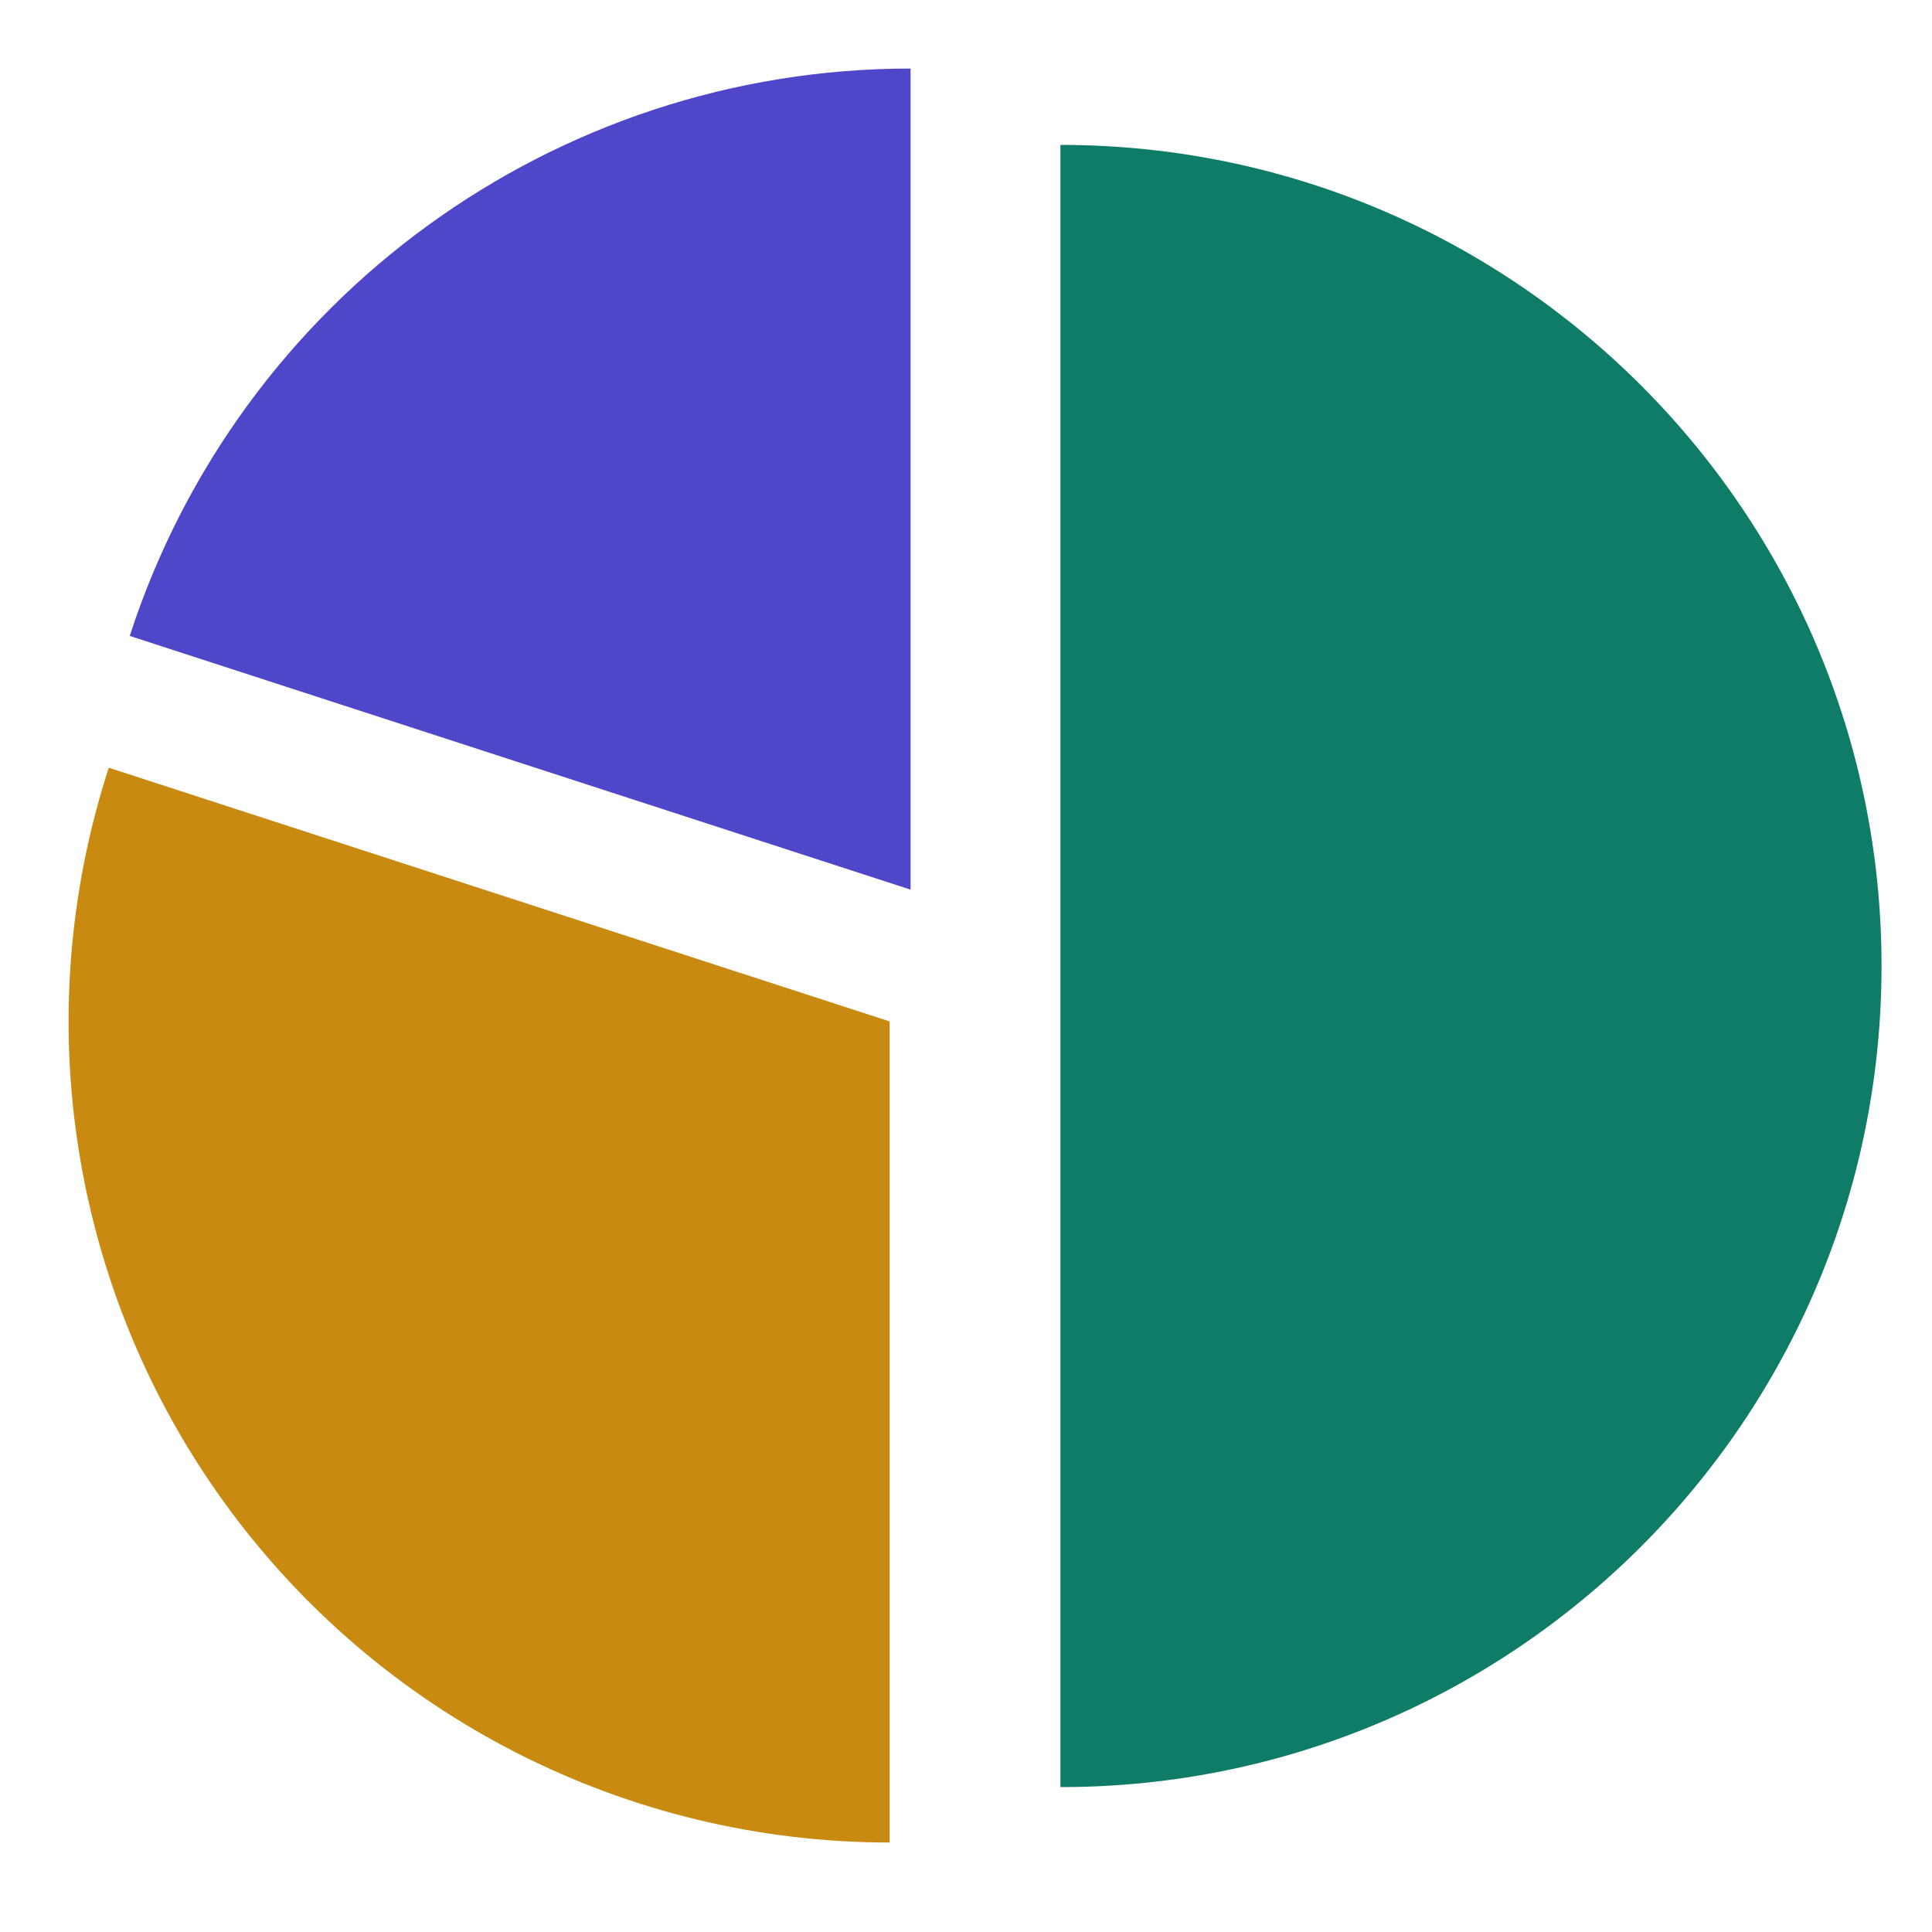
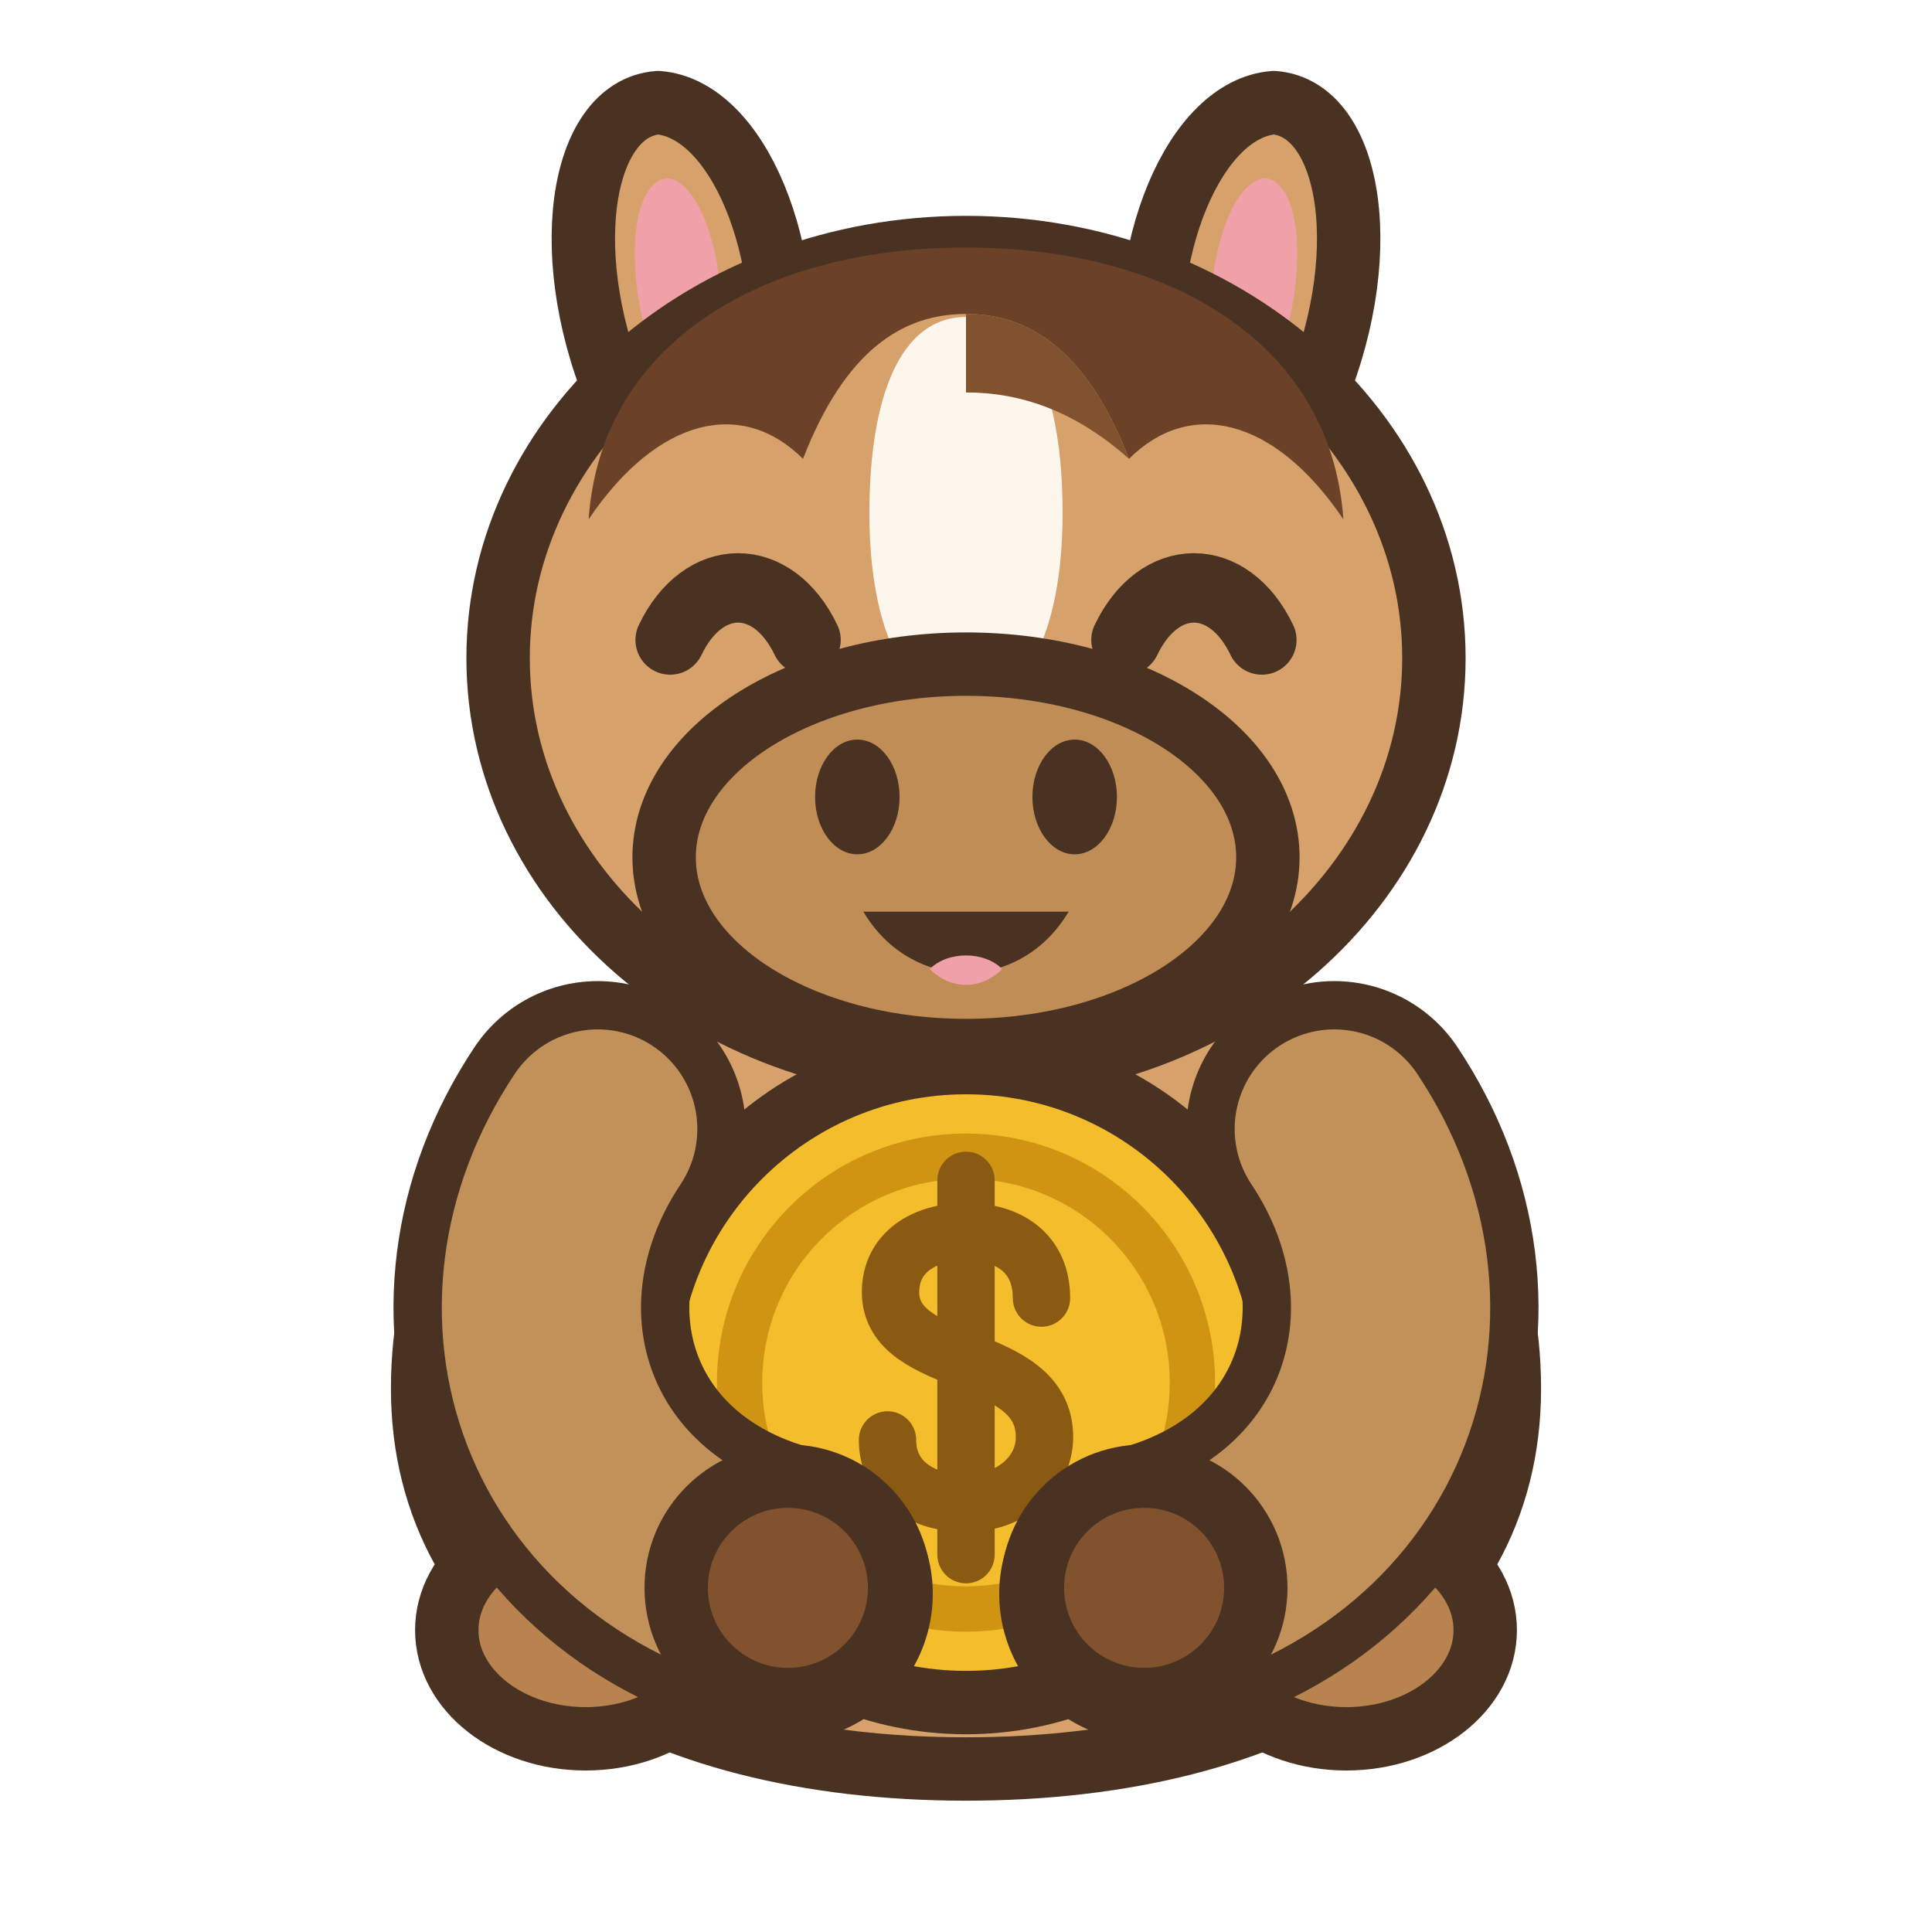
<svg xmlns="http://www.w3.org/2000/svg" viewBox="0 0 64 64" width="64" height="64" role="img" aria-label="MoneyFlow">
-   <g transform="translate(32 32) scale(1.36) translate(-32 -32)">
-     <path d="M 34.30 32.00 L 34.30 12.00 A 20 20 0 0 1 34.30 52.00 Z" fill="#0e7c66" />
-     <path d="M 30.14 33.35 L 30.14 53.35 A 20 20 0 0 1 11.12 27.17 Z" fill="#c98a12" />
-     <path d="M 30.65 30.14 L 11.63 23.96 A 20 20 0 0 1 30.65 10.14 Z" fill="#4f46c9" />
+   <g stroke="#4a3222" stroke-width="2.1" stroke-linecap="round" stroke-linejoin="round">
+     <path d="M20.6 13.5 C 18.4 8.6 19.2 3.6 21.8 3.4 C 24.4 3.6 26.4 8.2 25.8 13.2 Z" fill="#d6a16a" />
+     <path d="M43.4 13.5 C 45.6 8.6 44.8 3.6 42.2 3.4 C 39.6 3.6 37.6 8.2 38.2 13.2 Z" fill="#d6a16a" />
+     <path d="M21.6 11.8 C 20.6 8.6 21.0 6.0 22.1 5.9 C 23.2 6.0 24.1 8.6 23.9 11.6 Z" fill="#f0a0a8" stroke="none" />
+     <path d="M42.4 11.8 C 43.4 8.6 43.0 6.0 41.9 5.9 C 40.8 6.0 39.9 8.6 40.1 11.6 Z" fill="#f0a0a8" stroke="none" />
+     <path d="M32 31 C 43.5 31 50 38 50 46 C 50 54 42.5 58.6 32 58.6                  C 21.5 58.6 14 54 14 46 C 14 38 20.5 31 32 31 Z" fill="#d6a16a" />
+     <ellipse cx="19.4" cy="54" rx="4.6" ry="3.6" fill="#b9834f" />
+     <ellipse cx="44.6" cy="54" rx="4.6" ry="3.6" fill="#b9834f" />
+     <path d="M32 34 C 37.5 34 41 39 41 45 C 41 51 37 54.4 32 54.4                  C 27 54.4 23 51 23 45 C 23 39 26.5 34 32 34 Z" fill="#fdf6ec" stroke="none" />
+     <ellipse cx="32" cy="21.8" rx="15.5" ry="13.6" fill="#d6a16a" />
+     <path d="M32 10.5 C 34.2 10.5 35.2 13.2 35.2 17 C 35.2 21 33.9 23.4 32 23.4                  C 30.1 23.4 28.8 21 28.8 17 C 28.8 13.2 29.8 10.5 32 10.5 Z" fill="#fdf6ec" stroke="none" />
+     <path d="M19.5 17.2 C 19.9 11.4 25.2 8.2 32 8.2 C 38.8 8.2 44.1 11.4 44.5 17.2                  C 42.2 13.8 39.4 13.2 37.4 15.2 C 36 11.6 34.1 10.4 32 10.4                  C 29.9 10.4 28 11.6 26.6 15.2 C 24.6 13.2 21.8 13.8 19.5 17.2 Z" fill="#6b4227" stroke="none" />
+     <path d="M32 10.4 C 34.1 10.4 36 11.6 37.4 15.2 C 35.6 13.6 33.8 13 32 13 Z" fill="#82522f" stroke="none" />
+     <path d="M22.2 21.2 C 23.3 18.9 25.6 18.9 26.7 21.2" fill="none" stroke-width="2.3" />
+     <path d="M37.3 21.2 C 38.4 18.9 40.7 18.9 41.8 21.2" fill="none" stroke-width="2.3" />
+     <ellipse cx="32" cy="28.4" rx="10" ry="6.4" fill="#c08d57" />
+     <ellipse cx="28.4" cy="26.4" rx="1.4" ry="1.9" fill="#4a3222" stroke="none" />
+     <ellipse cx="35.6" cy="26.4" rx="1.4" ry="1.9" fill="#4a3222" stroke="none" />
+     <path d="M28.6 30.2 C 30.2 32.9 33.8 32.9 35.4 30.2 Z" fill="#4a3222" stroke="none" />
+     <path d="M30.8 32.1 C 31.5 32.8 32.5 32.8 33.2 32.1 C 32.6 31.5 31.4 31.5 30.8 32.1 Z" fill="#f0a0a8" stroke="none" />
+     <circle cx="32" cy="45.8" r="10.6" fill="#f4bd2c" />
+     <circle cx="32" cy="45.8" r="7.5" fill="none" stroke="#cf9412" stroke-width="1.5" />
+     <g fill="none" stroke="#8a5a12" stroke-width="1.9">
+       <path d="M34.5 43 C 34.5 41.5 33.4 40.8 32 40.8 C 30.6 40.8 29.5 41.5 29.5 42.8                      C 29.5 45.4 34.6 44.7 34.6 47.6 C 34.6 48.9 33.4 49.8 32 49.8                      C 30.6 49.8 29.4 49.1 29.4 47.7" />
+       <path d="M32 39.1 V 51.5" />
+     </g>
+     <g fill="none" stroke-linecap="round">
+       <path d="M19.8 37.4 C 15.8 43.4 18.4 51 26 52.8" stroke="#4a3222" stroke-width="9.8" />
+       <path d="M44.2 37.4 C 48.2 43.4 45.6 51 38 52.8" stroke="#4a3222" stroke-width="9.8" />
+       <path d="M19.8 37.4 C 15.8 43.4 18.4 51 26 52.8" stroke="#c2915a" stroke-width="6.6" />
+       <path d="M44.2 37.4 C 48.2 43.4 45.6 51 38 52.8" stroke="#c2915a" stroke-width="6.6" />
+     </g>
+     <circle cx="26.1" cy="52.6" r="3.7" fill="#82522f" />
+     <circle cx="37.9" cy="52.6" r="3.7" fill="#82522f" />
  </g>
</svg>
